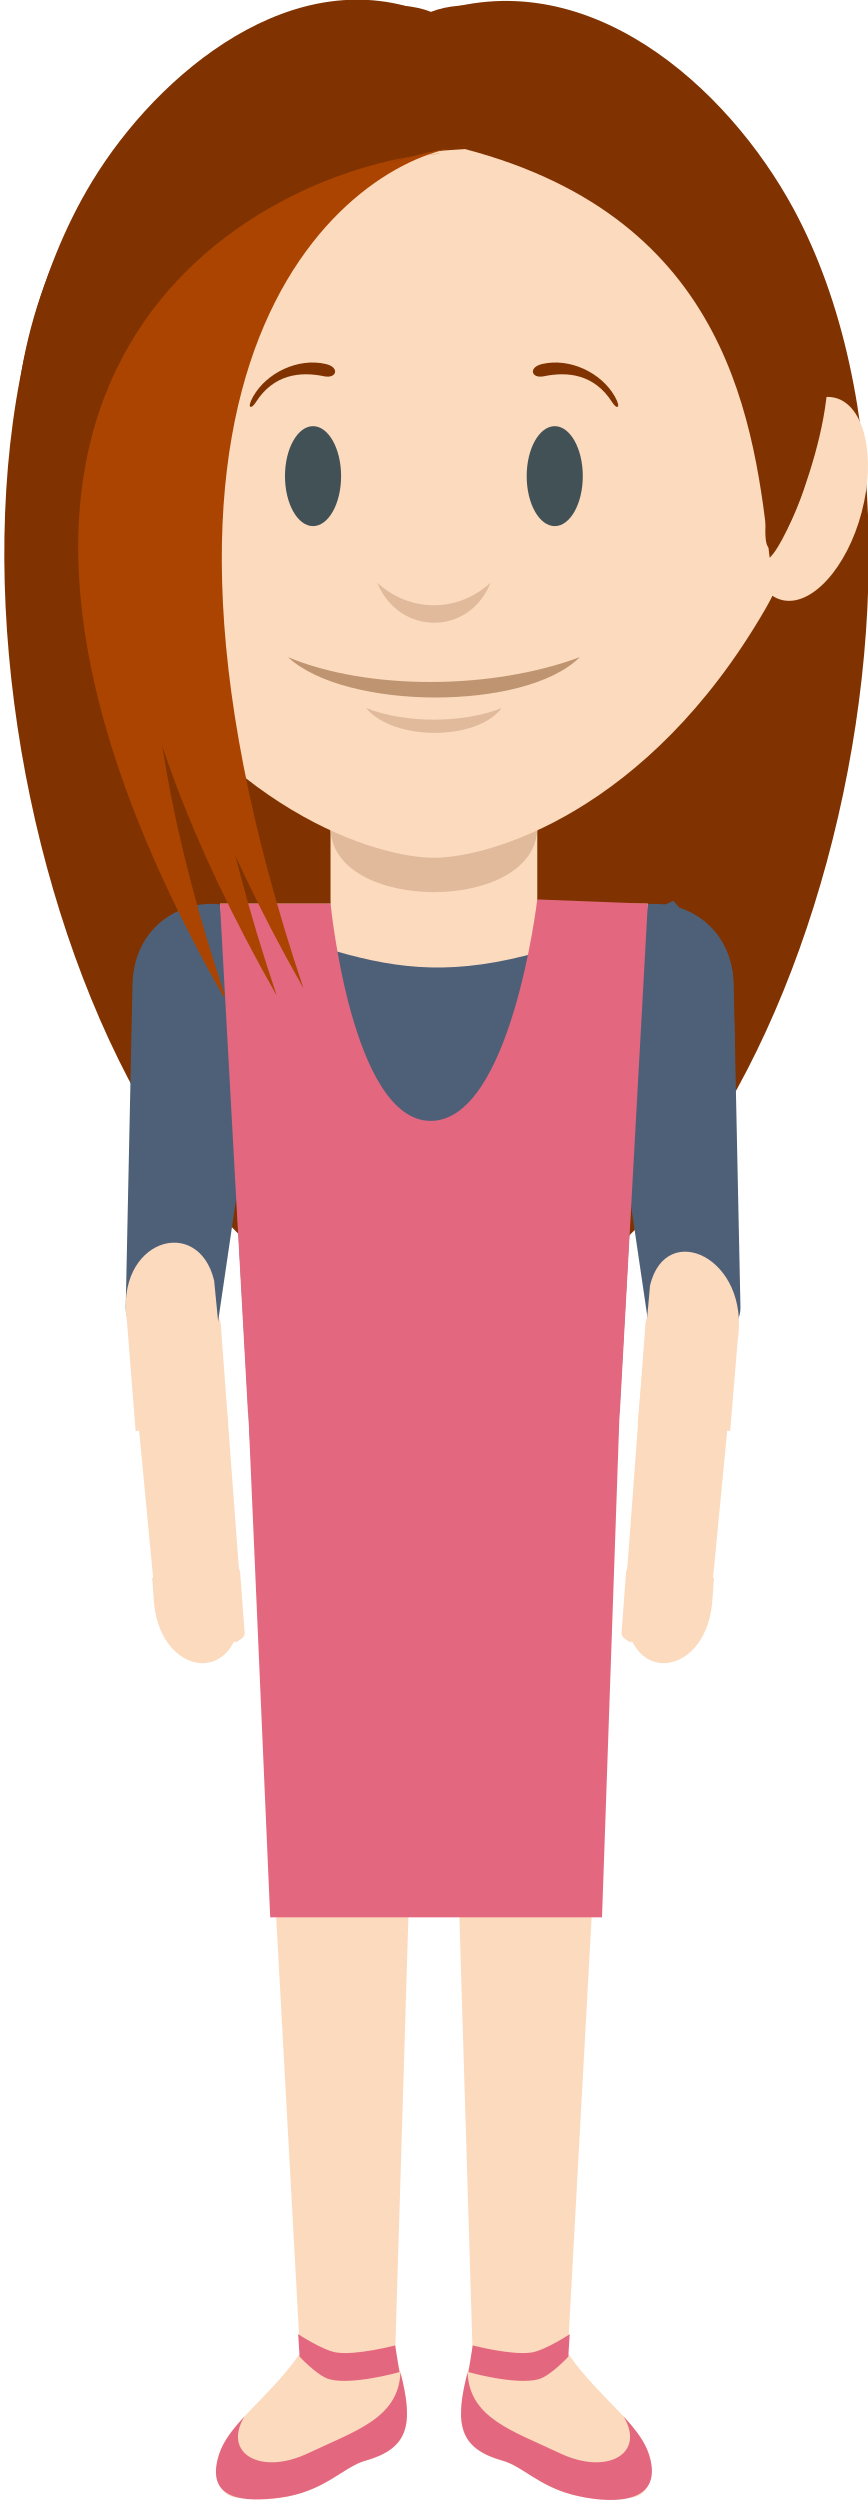
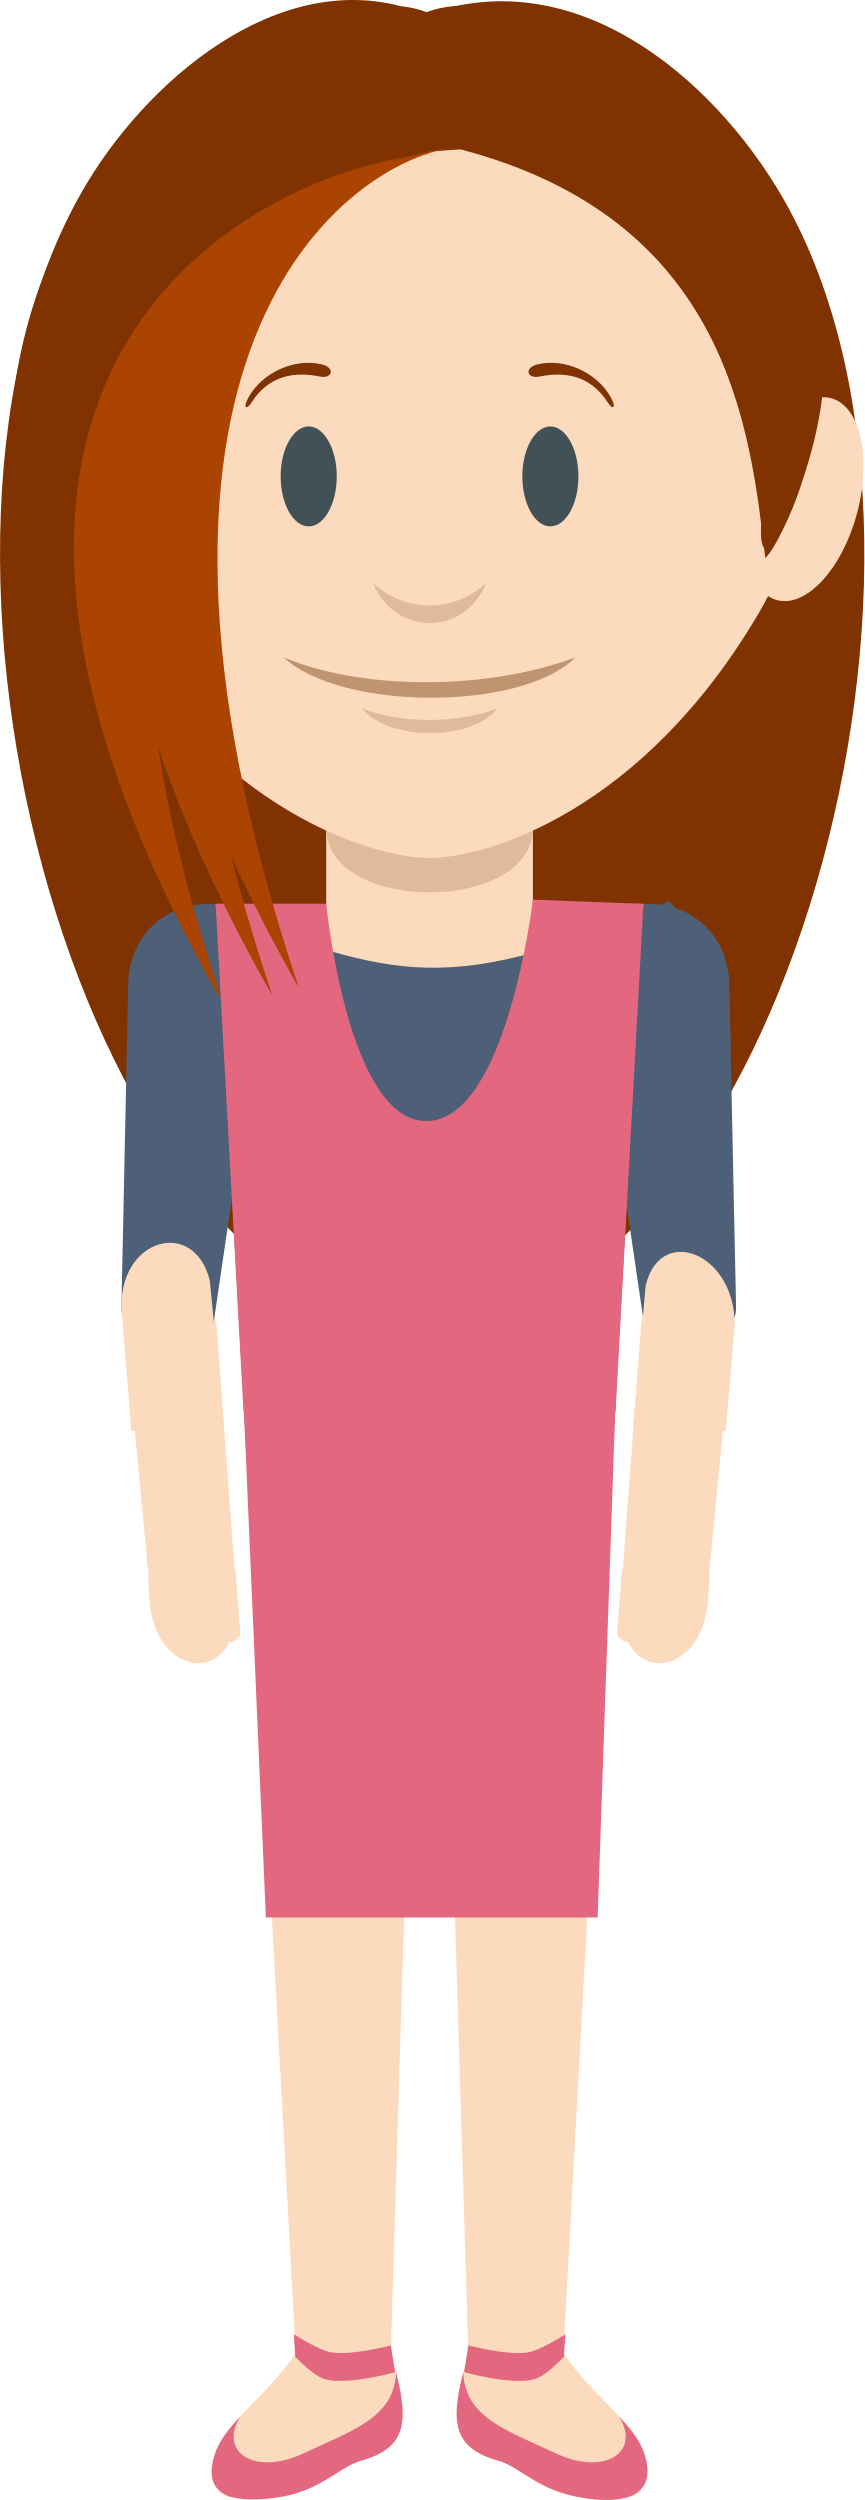
- <svg xmlns="http://www.w3.org/2000/svg" width="31.109mm" height="89.602mm" viewBox="0 0 110.229 317.487" id="svg12295" version="1.1">
+ <svg xmlns="http://www.w3.org/2000/svg" width="14.179mm" height="41.01mm" viewBox="0 0 50.239 145.312" id="svg12295" version="1.1">
  <defs id="defs12297" />
-   <g id="layer1" transform="translate(-344.8855,-216.4756)">
-     <g id="g176" transform="matrix(1.25,0,0,-1.25,375.2688,416.2795)">
-       <path d="m 0,0 -1.891,25.454 c -1.634,6.744 -10.373,5.938 -9.096,-2.424 L -8.677,-1.223 0,0 Z" style="fill:#fcdabe;fill-opacity:1;fill-rule:evenodd;stroke:none" id="path178" />
+   <g id="layer1" transform="translate(-345.4326,-388.6506)">
+     <g id="g4632" transform="matrix(0.4576337,0,0,0.4576337,187.351,289.6036)" style="stroke-width:2.185">
+       <g transform="matrix(1.25,0,0,-1.25,375.2688,416.2795)" id="g176" style="stroke-width:2.185">
+         <path id="path178" style="fill:#fcdabe;fill-opacity:1;fill-rule:evenodd;stroke:none;stroke-width:2.185" d="m 0,0 -1.891,25.454 c -1.634,6.744 -10.373,5.938 -9.096,-2.424 l 2.31,-24.253 z" />
+       </g>
+       <g transform="matrix(1.25,0,0,-1.25,424.5011,416.2795)" id="g180" style="stroke-width:2.185">
+         <path id="path182" style="fill:#fcdabe;fill-opacity:1;fill-rule:evenodd;stroke:none;stroke-width:2.185" d="m 0,0 1.891,25.454 c 1.636,6.744 10.463,6.593 9.185,-1.768 L 8.677,-1.223 Z" />
+       </g>
+       <g style="fill:#803300;fill-opacity:1;stroke-width:2.185" transform="matrix(1.25,0,0,-1.467877,399.5081,218.2838)" id="g184">
+         <path id="path186" style="fill:#803300;fill-opacity:1;fill-rule:evenodd;stroke:none;stroke-width:2.185" d="m 0,0 c -13.678,4.808 -27.617,-5.024 -34.352,-14.482 -22.28,-31.289 0.191,-99.03 34.735,-99.03 33.892,0 56.878,64.701 36.524,96.701 C 30.243,-6.335 15.881,4.808 0,0" />
+       </g>
+       <g transform="matrix(1.25,0,0,-1.25,379.0688,340.1866)" id="g188" style="stroke-width:2.185">
+         <path id="path190" style="fill:#4e6078;fill-opacity:1;fill-rule:evenodd;stroke:none;stroke-width:2.185" d="m 0,0 -5.284,-35.936 c -0.644,-4.383 -9.376,-1.982 -9.292,2.069 l 0.691,32.788 C -13.664,9.472 1.457,9.906 0,0" />
+       </g>
+       <g transform="matrix(1.25,0,0,-1.25,420.7009,340.1866)" id="g192" style="stroke-width:2.185">
+         <path id="path194" style="fill:#4e6078;fill-opacity:1;fill-rule:evenodd;stroke:none;stroke-width:2.185" d="m 0,0 5.284,-35.936 c 0.644,-4.383 9.376,-1.982 9.292,2.07 L 13.887,-1.079 C 13.665,9.471 -1.457,9.906 0,0" />
+       </g>
+       <g transform="matrix(1.25,0,0,-1.25,427.1538,331.2376)" id="g196" style="stroke-width:2.185">
+         <path id="path198" style="fill:#fcdabe;fill-opacity:1;fill-rule:evenodd;stroke:none;stroke-width:2.185" d="m 0,0 -8.326,-62.257 h -13.705 -14.2 L -43.465,0 Z" />
+       </g>
+       <g transform="matrix(1.25,0,0,-1.25,382.9921,515.3445)" id="g200" style="stroke-width:2.185">
+         <path id="path202" style="fill:#fcdabe;fill-opacity:1;fill-rule:evenodd;stroke:none;stroke-width:2.185" d="m 0,0 c -3.09,-4.474 -7.206,-7.048 -8.235,-10.275 -0.581,-1.826 -0.148,-4.133 1.706,-4.363 7.978,-0.987 10.297,2.933 13.139,3.729 C 11.522,-9.531 11.647,-6.706 9.661,0 7.673,6.706 2.487,4.185 0,0" />
+       </g>
+       <g transform="matrix(1.25,0,0,-1.25,377.1701,409.0594)" id="g204" style="stroke-width:2.185">
+         <path id="path206" style="fill:#fcdabe;fill-opacity:1;fill-rule:evenodd;stroke:none;stroke-width:2.185" d="M 0,0 H 36.508 L 31.851,-85.028 H 22.19 l -1.965,64.67 c -0.155,5.128 -3.786,5.158 -3.942,0 l -1.964,-64.67 H 4.658 Z" />
+       </g>
+       <g transform="matrix(1.25,0,0,-1.25,425.4203,415.3234)" id="g208" style="stroke-width:2.185">
+         <path id="path210" style="fill:#fcdabe;fill-opacity:1;fill-rule:evenodd;stroke:none;stroke-width:2.185" d="m 0,0 v 0 c -0.352,0.237 -0.793,-0.239 -0.825,-0.656 l -0.46,-6.162 c -0.032,-0.417 0.369,-0.624 0.721,-0.861 V -7.68 c 0.353,-0.237 0.793,0.239 0.825,0.657 l 0.46,6.161 C 0.753,-0.445 0.424,-0.056 0,0" />
+       </g>
+       <g transform="matrix(1.25,0,0,-1.25,424.3691,418.6169)" id="g212" style="stroke-width:2.185">
+         <path id="path214" style="fill:#fcdabe;fill-opacity:1;fill-rule:evenodd;stroke:none;stroke-width:2.185" d="M 0,0 0.202,2.65 8.956,1.39 8.755,-1.26 C 7.907,-9.239 -0.993,-9.688 0,0" />
+       </g>
+       <g transform="matrix(1.25,0,0,-1.25,399.9867,289.0621)" id="g216" style="stroke-width:2.185">
+         <path id="path218" style="fill:#fcdabe;fill-opacity:1;fill-rule:evenodd;stroke:none;stroke-width:2.185" d="m 0,0 v 0 c 5.778,0 10.504,-4.726 10.504,-10.503 v -22.805 c 0,-5.777 -4.726,-10.503 -10.504,-10.503 -5.776,0 -10.502,4.726 -10.502,10.503 v 22.805 C -10.502,-4.726 -5.776,0 0,0" />
+       </g>
+       <g transform="matrix(1.25,0,0,-1.25,413.1162,321.5481)" id="g220" style="stroke-width:2.185">
+         <path id="path222" style="fill:#e0ba9b;fill-opacity:1;fill-rule:evenodd;stroke:none;stroke-width:2.185" d="M 0,0 V 0 C 0,-8.77 -21.005,-8.77 -21.005,0 -21.005,8.769 0,8.769 0,0" />
+       </g>
+       <g transform="matrix(1.25,0,0,-1.25,399.9867,221.035)" id="g224" style="stroke-width:2.185">
+         <path id="path226" style="fill:#fcdabe;fill-opacity:1;fill-rule:evenodd;stroke:none;stroke-width:2.185" d="M 0,0 C -45.955,0 -42.435,-43.08 -33.667,-58.237 -21.701,-78.922 -5.608,-83.499 0,-83.499 c 5.61,0 21.703,4.577 33.669,25.262 C 42.437,-43.08 45.956,0 0,0" />
+       </g>
+       <g transform="matrix(1.25,0,0,-1.25,374.3496,415.3244)" id="g228" style="stroke-width:2.185">
+         <path id="path230" style="fill:#fcdabe;fill-opacity:1;fill-rule:evenodd;stroke:none;stroke-width:2.185" d="m 0,0 0.002,0.001 c 0.351,0.238 0.791,-0.239 0.823,-0.656 l 0.46,-6.162 C 1.317,-7.234 0.916,-7.441 0.564,-7.678 v -0.001 c -0.353,-0.237 -0.793,0.239 -0.825,0.657 l -0.46,6.161 C -0.752,-0.444 -0.424,-0.056 0,0" />
+       </g>
+       <g transform="matrix(1.25,0,0,-1.25,375.4008,418.6169)" id="g232" style="stroke-width:2.185">
+         <path id="path234" style="fill:#fcdabe;fill-opacity:1;fill-rule:evenodd;stroke:none;stroke-width:2.185" d="M 0,0 -0.2,2.65 -8.956,1.39 -8.755,-1.26 C -7.907,-9.239 0.993,-9.689 0,0" />
+       </g>
+       <g transform="matrix(1.25,0,0,-1.25,437.9078,339.8041)" id="g236" style="stroke-width:2.185">
+         <path id="path238" style="fill:#4e6078;fill-opacity:1;fill-rule:evenodd;stroke:none;stroke-width:2.185" d="m 0,0 0.256,-7.821 -9.868,-3.393 -2.47,-44.19 H -48.59 l -2.432,43.535 -10.08,3.607 8.145,14.306 C -35.104,0.611 -30.276,-3.861 -6,7.143" />
+       </g>
+       <g style="fill:#e3687f;fill-opacity:1;stroke-width:2.185" transform="matrix(1.25,0,0,-1.25,376.3716,394.7848)" id="g240">
+         <path id="path242" style="fill:#e3687f;fill-opacity:1;fill-rule:evenodd;stroke:none;stroke-width:2.185" d="M 0,0 2.262,-52.148 H 35.973 L 37.786,0 Z" />
+       </g>
+       <g transform="matrix(1.25,0,0,-1.25,417.0081,515.3445)" id="g244" style="stroke-width:2.185">
+         <path id="path246" style="fill:#fcdabe;fill-opacity:1;fill-rule:evenodd;stroke:none;stroke-width:2.185" d="m 0,0 c 3.092,-4.474 7.208,-7.048 8.237,-10.275 0.581,-1.826 0.148,-4.133 -1.706,-4.363 -7.979,-0.987 -10.298,2.933 -13.139,3.729 C -11.52,-9.531 -11.645,-6.706 -9.659,0 -7.671,6.706 -2.485,4.185 0,0" />
+       </g>
+       <g transform="matrix(1.25,0,0,-1.25,450.9255,266.9925)" id="g252" style="stroke-width:2.185">
+         <path id="path254" style="fill:#fcdabe;fill-opacity:1;fill-rule:evenodd;stroke:none;stroke-width:2.185" d="M 0,0 C -2.988,0.742 -6.619,-3.255 -8.109,-8.928 -9.6,-14.6 -8.385,-19.8 -5.395,-20.542 c 2.988,-0.743 6.619,3.255 8.109,8.928 C 4.205,-5.942 2.99,-0.742 0,0" />
+       </g>
+       <g transform="matrix(1.25,0,0,-1.25,415.3351,283.2893)" id="g256" style="stroke-width:2.185">
+         <path id="path258" style="fill:#425156;fill-opacity:1;fill-rule:evenodd;stroke:none;stroke-width:2.185" d="m 0,0 c 1.569,0 2.85,2.28 2.85,5.077 0,2.797 -1.281,5.078 -2.85,5.078 -1.569,0 -2.85,-2.281 -2.85,-5.078 C -2.85,2.28 -1.569,0 0,0" />
+       </g>
+       <g transform="matrix(1.25,0,0,-1.25,384.6406,283.2893)" id="g260" style="stroke-width:2.185">
+         <path id="path262" style="fill:#425156;fill-opacity:1;fill-rule:evenodd;stroke:none;stroke-width:2.185" d="m 0,0 c 1.569,0 2.85,2.28 2.85,5.077 0,2.797 -1.281,5.078 -2.85,5.078 -1.569,0 -2.851,-2.281 -2.851,-5.078 C -2.851,2.28 -1.569,0 0,0" />
+       </g>
+       <g transform="matrix(1.25,0,0,-1.25,418.5222,299.9304)" id="g264" style="stroke-width:2.185">
+         <path id="path266" style="fill:#bf9470;fill-opacity:1;fill-rule:evenodd;stroke:none;stroke-width:2.185" d="M 0,0 C -5.526,-5.502 -23.795,-5.431 -29.655,0 -21.523,-3.389 -8.977,-3.339 0,0" />
+       </g>
+       <g transform="matrix(1.25,0,0,-1.25,407.1934,290.4669)" id="g268" style="stroke-width:2.185">
+         <path id="path270" style="fill:#e0ba9b;fill-opacity:1;fill-rule:evenodd;stroke:none;stroke-width:2.185" d="M 0,0 C -2.212,-5.484 -9.317,-5.388 -11.529,0 -8.29,-2.995 -3.414,-3.135 0,0" />
+       </g>
+       <g style="fill:#803300;fill-opacity:1;stroke-width:2.185" transform="matrix(1.25,0,0,-1.25,365.4386,256.0965)" id="g272">
+         <path id="path274" style="fill:#803300;fill-opacity:1;fill-rule:evenodd;stroke:none;stroke-width:2.185" d="m 0,0 c -6.959,-6.098 -6.52,-14.909 -6.048,-21.018 0.474,-6.109 -2.215,-1.798 -3.861,2.992 -1.645,4.79 -2.819,9.617 -2.448,15.023 C -11.989,2.403 3.319,11.057 0,0" />
+       </g>
+       <g style="fill:#803300;fill-opacity:1;stroke-width:2.185" transform="matrix(1.25,0,0,-1.25,434.5886,256.0965)" id="g276">
+         <path id="path278" style="fill:#803300;fill-opacity:1;fill-rule:evenodd;stroke:none;stroke-width:2.185" d="m 0,0 c 6.959,-6.098 6.522,-14.909 6.048,-21.018 -0.472,-6.109 2.217,-1.798 3.861,2.992 1.647,4.79 2.819,9.617 2.45,15.023 C 11.991,2.403 -3.318,11.057 0,0" />
+       </g>
+       <g transform="matrix(1.25,0,0,-1.25,375.9377,523.3486)" id="g280" style="stroke-width:2.185">
+         <path id="path282" style="fill:#e3687f;fill-opacity:1;fill-rule:evenodd;stroke:none;stroke-width:2.185" d="m 0,0 c -1.201,-1.3 -2.163,-2.529 -2.591,-3.872 -1.503,-4.717 2.698,-4.841 6.13,-4.398 4.576,0.59 6.485,3.14 8.715,3.764 4.412,1.239 4.962,3.644 3.587,8.982 C 15.652,-0.181 11.296,-1.447 6.46,-3.741 1.623,-6.036 -2.276,-3.764 0,0" />
+       </g>
+       <g transform="matrix(1.25,0,0,-1.25,424.0672,523.3486)" id="g284" style="stroke-width:2.185">
+         <path id="path286" style="fill:#e3687f;fill-opacity:1;fill-rule:evenodd;stroke:none;stroke-width:2.185" d="m 0,0 c 1.201,-1.3 2.163,-2.529 2.591,-3.872 1.72,-5.4 -4.411,-4.992 -7.877,-4.053 -3.36,0.911 -5.044,2.881 -6.966,3.419 -4.412,1.239 -4.964,3.644 -3.589,8.982 0.189,-4.657 4.545,-5.923 9.381,-8.217 C -1.623,-6.036 2.276,-3.764 0,0" />
+       </g>
+       <g transform="matrix(1.25,0,0,-1.25,408.5981,306.3945)" id="g288" style="stroke-width:2.185">
+         <path id="path290" style="fill:#e0ba9b;fill-opacity:1;fill-rule:evenodd;stroke:none;stroke-width:2.185" d="M 0,0 C -2.566,-3.388 -11.055,-3.335 -13.776,0 -9.806,-1.571 -3.969,-1.577 0,0" />
+       </g>
+       <g style="fill:#803300;fill-opacity:1;stroke-width:2.185" transform="matrix(1.25,0,0,-1.25,413.729,262.7049)" id="g292">
+         <path id="path294" style="fill:#803300;fill-opacity:1;fill-rule:evenodd;stroke:none;stroke-width:2.185" d="m 0,0 c 2.795,0.658 6.007,-0.865 7.383,-3.288 0.691,-1.214 0.22,-1.36 -0.249,-0.617 -1.82,2.886 -4.548,3.162 -6.959,2.66 C -1.1,-1.51 -1.43,-0.336 0,0" />
+       </g>
+       <g style="fill:#803300;fill-opacity:1;stroke-width:2.185" transform="matrix(1.25,0,0,-1.25,386.2736,262.7049)" id="g296">
+         <path id="path298" style="fill:#803300;fill-opacity:1;fill-rule:evenodd;stroke:none;stroke-width:2.185" d="m 0,0 c -2.795,0.658 -6.007,-0.865 -7.385,-3.288 -0.689,-1.214 -0.218,-1.36 0.251,-0.617 1.82,2.886 4.548,3.162 6.957,2.66 C 1.1,-1.51 1.43,-0.336 0,0" />
+       </g>
+       <g style="fill:#fcdabe;fill-opacity:1;stroke-width:2.185" transform="matrix(1.25,0,0,-1.25,373.8621,397.3268)" id="g300">
+         <path id="path302" style="fill:#fcdabe;fill-opacity:1;fill-rule:evenodd;stroke:none;stroke-width:2.185" d="m 0,0 -1.428,14.593 c -1.634,6.744 -10.128,4.143 -8.85,-4.218 L -9.405,-0.699 -0.002,0 Z" />
+       </g>
+       <g style="fill:#fcdabe;fill-opacity:1;stroke-width:2.185" transform="matrix(1.25,0,0,-1.25,425.8609,397.3268)" id="g304">
+         <path id="path306" style="fill:#fcdabe;fill-opacity:1;fill-rule:evenodd;stroke:none;stroke-width:2.185" d="m 0,0 1.262,14.097 c 1.633,6.745 10.185,2.787 8.907,-5.573 L 9.405,-0.699 Z" />
+       </g>
+       <g transform="matrix(1.25,0,0,-1.270898,372.8218,331.2467)" id="g308" style="stroke-width:2.185">
+         <path id="path310" style="fill:#e3687f;fill-opacity:1;fill-rule:evenodd;stroke:none;stroke-width:2.185" d="M 0,0 1.666,-29.819 2.84,-50.838 H 40.626 L 41.753,-30.629 43.465,0 32.235,0.432 c 0,0 -2.656,-22.213 -10.875,-22.13 C 13.38,-21.617 11.239,0 11.239,0 Z" />
+       </g>
+       <g style="fill:#803300;stroke-width:2.185" transform="matrix(1.32964,0,0,-1.523803,399.6148,238.9351)" id="g312">
+         <path id="path314" style="fill:#803300;fill-opacity:1;fill-rule:evenodd;stroke:none;stroke-width:2.185" d="m 3.229,2.32 c 25.475,-5.826 27.669,-23.098 29.122,-34.068 1.879,1.579 5.474,10.002 5.386,15.346 C 37.591,-7.499 34.689,-1.73 27.259,4.524 19.164,11.34 6.252,15.928 0,13.751 -6.252,15.928 -19.164,11.34 -27.259,4.524 c -7.43,-6.254 -12.231,-16.829 -12.377,-25.732 -0.088,-5.344 5.596,-11.447 7.475,-13.026 1.453,10.97 7.258,30.562 32.731,36.388" />
+       </g>
+       <g style="fill:#aa4400;stroke-width:2.185" transform="matrix(1.25,0,0,-1.25,373.4325,342.8416)" id="g316">
+         <path id="path318" style="fill:#aa4400;fill-opacity:1;fill-rule:evenodd;stroke:none;stroke-width:2.185" d="m 0,0 c -22.253,66.233 10.575,84.984 21.308,85.508 -17.892,-1.717 -57.722,-21.754 -21.451,-85.651" />
+       </g>
+       <g style="fill:#aa4400;stroke-width:2.185" transform="matrix(-1.25,0,0,-1.25,379.9905,342.8416)" id="g320">
+         <path id="path322" style="fill:#aa4400;fill-opacity:1;fill-rule:evenodd;stroke:none;stroke-width:2.185" d="M -16.808,85.508 C 1.084,83.791 36.272,63.897 -0.036,-0.071 22.182,66.09 -6.074,84.984 -16.808,85.508 Z" />
+       </g>
+       <path id="path13145" d="m 395.611,517.724 c 0,0 -6.051,1.707 -8.929,0.893 -1.512,-0.428 -3.75,-2.857 -3.75,-2.857 l -0.179,-2.857 c 0,0 3.062,2.028 4.821,2.321 2.483,0.414 7.5,-0.893 7.5,-0.893 z" style="fill:#e3687f;fill-opacity:1;fill-rule:evenodd;stroke:none;stroke-width:2.185px;stroke-linecap:butt;stroke-linejoin:miter;stroke-opacity:1" />
+       <path id="path13145-3" d="m 404.38,517.724 c 0,0 6.051,1.707 8.929,0.893 1.512,-0.428 3.75,-2.857 3.75,-2.857 l 0.179,-2.857 c 0,0 -3.062,2.028 -4.821,2.321 -2.483,0.414 -7.5,-0.893 -7.5,-0.893 z" style="fill:#e3687f;fill-opacity:1;fill-rule:evenodd;stroke:none;stroke-width:2.185px;stroke-linecap:butt;stroke-linejoin:miter;stroke-opacity:1" />
+       <path id="path322-6" style="fill:#aa4400;fill-opacity:1;fill-rule:evenodd;stroke:none;stroke-width:2.185" d="m 404.389,235.009 c -22.365,2.146 -66.35,27.014 -20.966,106.974 -27.772,-82.702 7.548,-106.319 20.966,-106.974 z" />
    </g>
-     <g id="g180" transform="matrix(1.25,0,0,-1.25,424.5011,416.2795)">
-       <path d="m 0,0 1.891,25.454 c 1.636,6.744 10.463,6.593 9.185,-1.768 L 8.677,-1.223 0,0 Z" style="fill:#fcdabe;fill-opacity:1;fill-rule:evenodd;stroke:none" id="path182" />
-     </g>
-     <g id="g184" transform="matrix(1.25,0,0,-1.467877,399.5081,218.2838)" style="fill:#803300;fill-opacity:1">
-       <path d="m 0,0 c -13.678,4.808 -27.617,-5.024 -34.352,-14.482 -22.28,-31.289 0.191,-99.03 34.735,-99.03 33.892,0 56.878,64.701 36.524,96.701 C 30.243,-6.335 15.881,4.808 0,0" style="fill:#803300;fill-opacity:1;fill-rule:evenodd;stroke:none" id="path186" />
-     </g>
-     <g id="g188" transform="matrix(1.25,0,0,-1.25,379.0688,340.1866)">
-       <path d="m 0,0 -5.284,-35.936 c -0.644,-4.383 -9.376,-1.982 -9.292,2.069 l 0.691,32.788 C -13.664,9.472 1.457,9.906 0,0" style="fill:#4e6078;fill-opacity:1;fill-rule:evenodd;stroke:none" id="path190" />
-     </g>
-     <g id="g192" transform="matrix(1.25,0,0,-1.25,420.7009,340.1866)">
-       <path d="m 0,0 5.284,-35.936 c 0.644,-4.383 9.376,-1.982 9.292,2.07 L 13.887,-1.079 C 13.665,9.471 -1.457,9.906 0,0" style="fill:#4e6078;fill-opacity:1;fill-rule:evenodd;stroke:none" id="path194" />
-     </g>
-     <g id="g196" transform="matrix(1.25,0,0,-1.25,427.1538,331.2376)">
-       <path d="m 0,0 -8.326,-62.257 -13.705,0 -14.2,0 L -43.465,0 0,0 Z" style="fill:#fcdabe;fill-opacity:1;fill-rule:evenodd;stroke:none" id="path198" />
-     </g>
-     <g id="g200" transform="matrix(1.25,0,0,-1.25,382.9921,515.3445)">
-       <path d="m 0,0 c -3.09,-4.474 -7.206,-7.048 -8.235,-10.275 -0.581,-1.826 -0.148,-4.133 1.706,-4.363 7.978,-0.987 10.297,2.933 13.139,3.729 C 11.522,-9.531 11.647,-6.706 9.661,0 7.673,6.706 2.487,4.185 0,0" style="fill:#fcdabe;fill-opacity:1;fill-rule:evenodd;stroke:none" id="path202" />
-     </g>
-     <g id="g204" transform="matrix(1.25,0,0,-1.25,377.1701,409.0594)">
-       <path d="m 0,0 36.508,0 -4.657,-85.028 -9.661,0 -1.965,64.67 c -0.155,5.128 -3.786,5.158 -3.942,0 l -1.964,-64.67 -9.661,0 L 0,0 Z" style="fill:#fcdabe;fill-opacity:1;fill-rule:evenodd;stroke:none" id="path206" />
-     </g>
-     <g id="g208" transform="matrix(1.25,0,0,-1.25,425.4203,415.3234)">
-       <path d="m 0,0 0,0 c -0.352,0.237 -0.793,-0.239 -0.825,-0.656 l -0.46,-6.162 c -0.032,-0.417 0.369,-0.624 0.721,-0.861 l 0,-10e-4 c 0.353,-0.237 0.793,0.239 0.825,0.657 l 0.46,6.161 C 0.753,-0.445 0.424,-0.056 0,0" style="fill:#fcdabe;fill-opacity:1;fill-rule:evenodd;stroke:none" id="path210" />
-     </g>
-     <g id="g212" transform="matrix(1.25,0,0,-1.25,424.3691,418.6169)">
-       <path d="M 0,0 0.202,2.65 8.956,1.39 8.755,-1.26 C 7.907,-9.239 -0.993,-9.688 0,0" style="fill:#fcdabe;fill-opacity:1;fill-rule:evenodd;stroke:none" id="path214" />
-     </g>
-     <g id="g216" transform="matrix(1.25,0,0,-1.25,399.9867,289.0621)">
-       <path d="m 0,0 0,0 c 5.778,0 10.504,-4.726 10.504,-10.503 l 0,-22.805 c 0,-5.777 -4.726,-10.503 -10.504,-10.503 -5.776,0 -10.502,4.726 -10.502,10.503 l 0,22.805 C -10.502,-4.726 -5.776,0 0,0" style="fill:#fcdabe;fill-opacity:1;fill-rule:evenodd;stroke:none" id="path218" />
-     </g>
-     <g id="g220" transform="matrix(1.25,0,0,-1.25,413.1162,321.5481)">
-       <path d="M 0,0 0,0 C 0,-8.77 -21.005,-8.77 -21.005,0 -21.005,8.769 0,8.769 0,0" style="fill:#e0ba9b;fill-opacity:1;fill-rule:evenodd;stroke:none" id="path222" />
-     </g>
-     <g id="g224" transform="matrix(1.25,0,0,-1.25,399.9867,221.035)">
-       <path d="M 0,0 C -45.955,0 -42.435,-43.08 -33.667,-58.237 -21.701,-78.922 -5.608,-83.499 0,-83.499 c 5.61,0 21.703,4.577 33.669,25.262 C 42.437,-43.08 45.956,0 0,0" style="fill:#fcdabe;fill-opacity:1;fill-rule:evenodd;stroke:none" id="path226" />
-     </g>
-     <g id="g228" transform="matrix(1.25,0,0,-1.25,374.3496,415.3244)">
-       <path d="m 0,0 0.002,0.001 c 0.351,0.238 0.791,-0.239 0.823,-0.656 l 0.46,-6.162 C 1.317,-7.234 0.916,-7.441 0.564,-7.678 l 0,-0.001 c -0.353,-0.237 -0.793,0.239 -0.825,0.657 l -0.46,6.161 C -0.752,-0.444 -0.424,-0.056 0,0" style="fill:#fcdabe;fill-opacity:1;fill-rule:evenodd;stroke:none" id="path230" />
-     </g>
-     <g id="g232" transform="matrix(1.25,0,0,-1.25,375.4008,418.6169)">
-       <path d="M 0,0 -0.2,2.65 -8.956,1.39 -8.755,-1.26 C -7.907,-9.239 0.993,-9.689 0,0" style="fill:#fcdabe;fill-opacity:1;fill-rule:evenodd;stroke:none" id="path234" />
-     </g>
-     <g id="g236" transform="matrix(1.25,0,0,-1.25,437.9078,339.8041)">
-       <path d="m 0,0 0.256,-7.821 -9.868,-3.393 -2.47,-44.19 -36.508,0 -2.432,43.535 -10.08,3.607 8.145,14.306 C -35.104,0.611 -30.276,-3.861 -6,7.143" style="fill:#4e6078;fill-opacity:1;fill-rule:evenodd;stroke:none" id="path238" />
-     </g>
-     <g id="g240" transform="matrix(1.25,0,0,-1.25,376.3716,394.7848)" style="fill:#e3687f;fill-opacity:1">
-       <path d="m 0,0 2.262,-52.148 33.711,0 L 37.786,0 0,0 Z" style="fill:#e3687f;fill-opacity:1;fill-rule:evenodd;stroke:none" id="path242" />
-     </g>
-     <g id="g244" transform="matrix(1.25,0,0,-1.25,417.0081,515.3445)">
-       <path d="m 0,0 c 3.092,-4.474 7.208,-7.048 8.237,-10.275 0.581,-1.826 0.148,-4.133 -1.706,-4.363 -7.979,-0.987 -10.298,2.933 -13.139,3.729 C -11.52,-9.531 -11.645,-6.706 -9.659,0 -7.671,6.706 -2.485,4.185 0,0" style="fill:#fcdabe;fill-opacity:1;fill-rule:evenodd;stroke:none" id="path246" />
-     </g>
-     <g id="g252" transform="matrix(1.25,0,0,-1.25,450.9255,266.9925)">
-       <path d="M 0,0 C -2.988,0.742 -6.619,-3.255 -8.109,-8.928 -9.6,-14.6 -8.385,-19.8 -5.395,-20.542 c 2.988,-0.743 6.619,3.255 8.109,8.928 C 4.205,-5.942 2.99,-0.742 0,0" style="fill:#fcdabe;fill-opacity:1;fill-rule:evenodd;stroke:none" id="path254" />
-     </g>
-     <g id="g256" transform="matrix(1.25,0,0,-1.25,415.3351,283.2893)">
-       <path d="m 0,0 c 1.569,0 2.85,2.28 2.85,5.077 0,2.797 -1.281,5.078 -2.85,5.078 -1.569,0 -2.85,-2.281 -2.85,-5.078 C -2.85,2.28 -1.569,0 0,0" style="fill:#425156;fill-opacity:1;fill-rule:evenodd;stroke:none" id="path258" />
-     </g>
-     <g id="g260" transform="matrix(1.25,0,0,-1.25,384.6406,283.2893)">
-       <path d="m 0,0 c 1.569,0 2.85,2.28 2.85,5.077 0,2.797 -1.281,5.078 -2.85,5.078 -1.569,0 -2.851,-2.281 -2.851,-5.078 C -2.851,2.28 -1.569,0 0,0" style="fill:#425156;fill-opacity:1;fill-rule:evenodd;stroke:none" id="path262" />
-     </g>
-     <g id="g264" transform="matrix(1.25,0,0,-1.25,418.5222,299.9304)">
-       <path d="M 0,0 C -5.526,-5.502 -23.795,-5.431 -29.655,0 -21.523,-3.389 -8.977,-3.339 0,0" style="fill:#bf9470;fill-opacity:1;fill-rule:evenodd;stroke:none" id="path266" />
-     </g>
-     <g id="g268" transform="matrix(1.25,0,0,-1.25,407.1934,290.4669)">
-       <path d="M 0,0 C -2.212,-5.484 -9.317,-5.388 -11.529,0 -8.29,-2.995 -3.414,-3.135 0,0" style="fill:#e0ba9b;fill-opacity:1;fill-rule:evenodd;stroke:none" id="path270" />
-     </g>
-     <g id="g272" transform="matrix(1.25,0,0,-1.25,365.4386,256.0965)" style="fill:#803300;fill-opacity:1">
-       <path d="m 0,0 c -6.959,-6.098 -6.52,-14.909 -6.048,-21.018 0.474,-6.109 -2.215,-1.798 -3.861,2.992 -1.645,4.79 -2.819,9.617 -2.448,15.023 C -11.989,2.403 3.319,11.057 0,0" style="fill:#803300;fill-opacity:1;fill-rule:evenodd;stroke:none" id="path274" />
-     </g>
-     <g id="g276" transform="matrix(1.25,0,0,-1.25,434.5886,256.0965)" style="fill:#803300;fill-opacity:1">
-       <path d="m 0,0 c 6.959,-6.098 6.522,-14.909 6.048,-21.018 -0.472,-6.109 2.217,-1.798 3.861,2.992 1.647,4.79 2.819,9.617 2.45,15.023 C 11.991,2.403 -3.318,11.057 0,0" style="fill:#803300;fill-opacity:1;fill-rule:evenodd;stroke:none" id="path278" />
-     </g>
-     <g id="g280" transform="matrix(1.25,0,0,-1.25,375.9377,523.3486)">
-       <path d="m 0,0 c -1.201,-1.3 -2.163,-2.529 -2.591,-3.872 -1.503,-4.717 2.698,-4.841 6.13,-4.398 4.576,0.59 6.485,3.14 8.715,3.764 4.412,1.239 4.962,3.644 3.587,8.982 C 15.652,-0.181 11.296,-1.447 6.46,-3.741 1.623,-6.036 -2.276,-3.764 0,0" style="fill:#e3687f;fill-opacity:1;fill-rule:evenodd;stroke:none" id="path282" />
-     </g>
-     <g id="g284" transform="matrix(1.25,0,0,-1.25,424.0672,523.3486)">
-       <path d="m 0,0 c 1.201,-1.3 2.163,-2.529 2.591,-3.872 1.72,-5.4 -4.411,-4.992 -7.877,-4.053 -3.36,0.911 -5.044,2.881 -6.966,3.419 -4.412,1.239 -4.964,3.644 -3.589,8.982 0.189,-4.657 4.545,-5.923 9.381,-8.217 C -1.623,-6.036 2.276,-3.764 0,0" style="fill:#e3687f;fill-opacity:1;fill-rule:evenodd;stroke:none" id="path286" />
-     </g>
-     <g id="g288" transform="matrix(1.25,0,0,-1.25,408.5981,306.3945)">
-       <path d="M 0,0 C -2.566,-3.388 -11.055,-3.335 -13.776,0 -9.806,-1.571 -3.969,-1.577 0,0" style="fill:#e0ba9b;fill-opacity:1;fill-rule:evenodd;stroke:none" id="path290" />
-     </g>
-     <g id="g292" transform="matrix(1.25,0,0,-1.25,413.729,262.7049)" style="fill:#803300;fill-opacity:1">
-       <path d="m 0,0 c 2.795,0.658 6.007,-0.865 7.383,-3.288 0.691,-1.214 0.22,-1.36 -0.249,-0.617 -1.82,2.886 -4.548,3.162 -6.959,2.66 C -1.1,-1.51 -1.43,-0.336 0,0" style="fill:#803300;fill-opacity:1;fill-rule:evenodd;stroke:none" id="path294" />
-     </g>
-     <g id="g296" transform="matrix(1.25,0,0,-1.25,386.2736,262.7049)" style="fill:#803300;fill-opacity:1">
-       <path d="m 0,0 c -2.795,0.658 -6.007,-0.865 -7.385,-3.288 -0.689,-1.214 -0.218,-1.36 0.251,-0.617 1.82,2.886 4.548,3.162 6.957,2.66 C 1.1,-1.51 1.43,-0.336 0,0" style="fill:#803300;fill-opacity:1;fill-rule:evenodd;stroke:none" id="path298" />
-     </g>
-     <g id="g300" transform="matrix(1.25,0,0,-1.25,373.8621,397.3268)" style="fill:#fcdabe;fill-opacity:1">
-       <path d="m 0,0 -1.428,14.593 c -1.634,6.744 -10.128,4.143 -8.85,-4.218 L -9.405,-0.699 -0.002,0 0,0 Z" style="fill:#fcdabe;fill-opacity:1;fill-rule:evenodd;stroke:none" id="path302" />
-     </g>
-     <g id="g304" transform="matrix(1.25,0,0,-1.25,425.8609,397.3268)" style="fill:#fcdabe;fill-opacity:1">
-       <path d="m 0,0 1.262,14.097 c 1.633,6.745 10.185,2.787 8.907,-5.573 L 9.405,-0.699 0,0 Z" style="fill:#fcdabe;fill-opacity:1;fill-rule:evenodd;stroke:none" id="path306" />
-     </g>
-     <g id="g308" transform="matrix(1.25,0,0,-1.270898,372.8218,331.2467)">
-       <path d="m 0,0 1.666,-29.819 1.174,-21.019 37.786,0 1.127,20.209 L 43.465,0 32.235,0.432 c 0,0 -2.656,-22.213 -10.875,-22.13 C 13.38,-21.617 11.239,0 11.239,0 Z" style="fill:#e3687f;fill-opacity:1;fill-rule:evenodd;stroke:none" id="path310" />
-     </g>
-     <g id="g312" transform="matrix(1.32964,0,0,-1.523803,399.6148,238.9351)" style="fill:#803300">
-       <path d="m 3.229,2.32 c 25.475,-5.826 27.669,-23.098 29.122,-34.068 1.879,1.579 5.474,10.002 5.386,15.346 C 37.591,-7.499 34.689,-1.73 27.259,4.524 19.164,11.34 6.252,15.928 0,13.751 -6.252,15.928 -19.164,11.34 -27.259,4.524 c -7.43,-6.254 -12.231,-16.829 -12.377,-25.732 -0.088,-5.344 5.596,-11.447 7.475,-13.026 1.453,10.97 7.258,30.562 32.731,36.388" style="fill:#803300;fill-opacity:1;fill-rule:evenodd;stroke:none" id="path314" />
-     </g>
-     <g id="g316" transform="matrix(1.25,0,0,-1.25,373.4325,342.8416)" style="fill:#aa4400">
-       <path d="m 0,0 c -22.253,66.233 10.575,84.984 21.308,85.508 -17.892,-1.717 -57.722,-21.754 -21.451,-85.651" style="fill:#aa4400;fill-opacity:1;fill-rule:evenodd;stroke:none" id="path318" />
-     </g>
-     <g id="g320" transform="matrix(-1.25,0,0,-1.25,379.9905,342.8416)" style="fill:#aa4400">
-       <path d="M -16.808,85.508 C 1.084,83.791 36.272,63.897 -0.036,-0.071 22.182,66.09 -6.074,84.984 -16.808,85.508 Z" style="fill:#aa4400;fill-opacity:1;fill-rule:evenodd;stroke:none" id="path322" />
-     </g>
-     <path style="fill:#e3687f;fill-opacity:1;fill-rule:evenodd;stroke:none;stroke-width:1px;stroke-linecap:butt;stroke-linejoin:miter;stroke-opacity:1" d="m 395.611,517.724 c 0,0 -6.051,1.707 -8.929,0.893 -1.512,-0.428 -3.75,-2.857 -3.75,-2.857 l -0.179,-2.857 c 0,0 3.062,2.028 4.821,2.321 2.483,0.414 7.5,-0.893 7.5,-0.893 z" id="path13145" />
-     <path style="fill:#e3687f;fill-opacity:1;fill-rule:evenodd;stroke:none;stroke-width:1px;stroke-linecap:butt;stroke-linejoin:miter;stroke-opacity:1" d="m 404.38,517.724 c 0,0 6.051,1.707 8.929,0.893 1.512,-0.428 3.75,-2.857 3.75,-2.857 l 0.179,-2.857 c 0,0 -3.062,2.028 -4.821,2.321 -2.483,0.414 -7.5,-0.893 -7.5,-0.893 z" id="path13145-3" />
-     <path d="m 404.389,235.009 c -22.365,2.146 -66.35,27.014 -20.966,106.974 -27.772,-82.702 7.548,-106.319 20.966,-106.974 z" style="fill:#aa4400;fill-opacity:1;fill-rule:evenodd;stroke:none" id="path322-6" />
  </g>
</svg>
